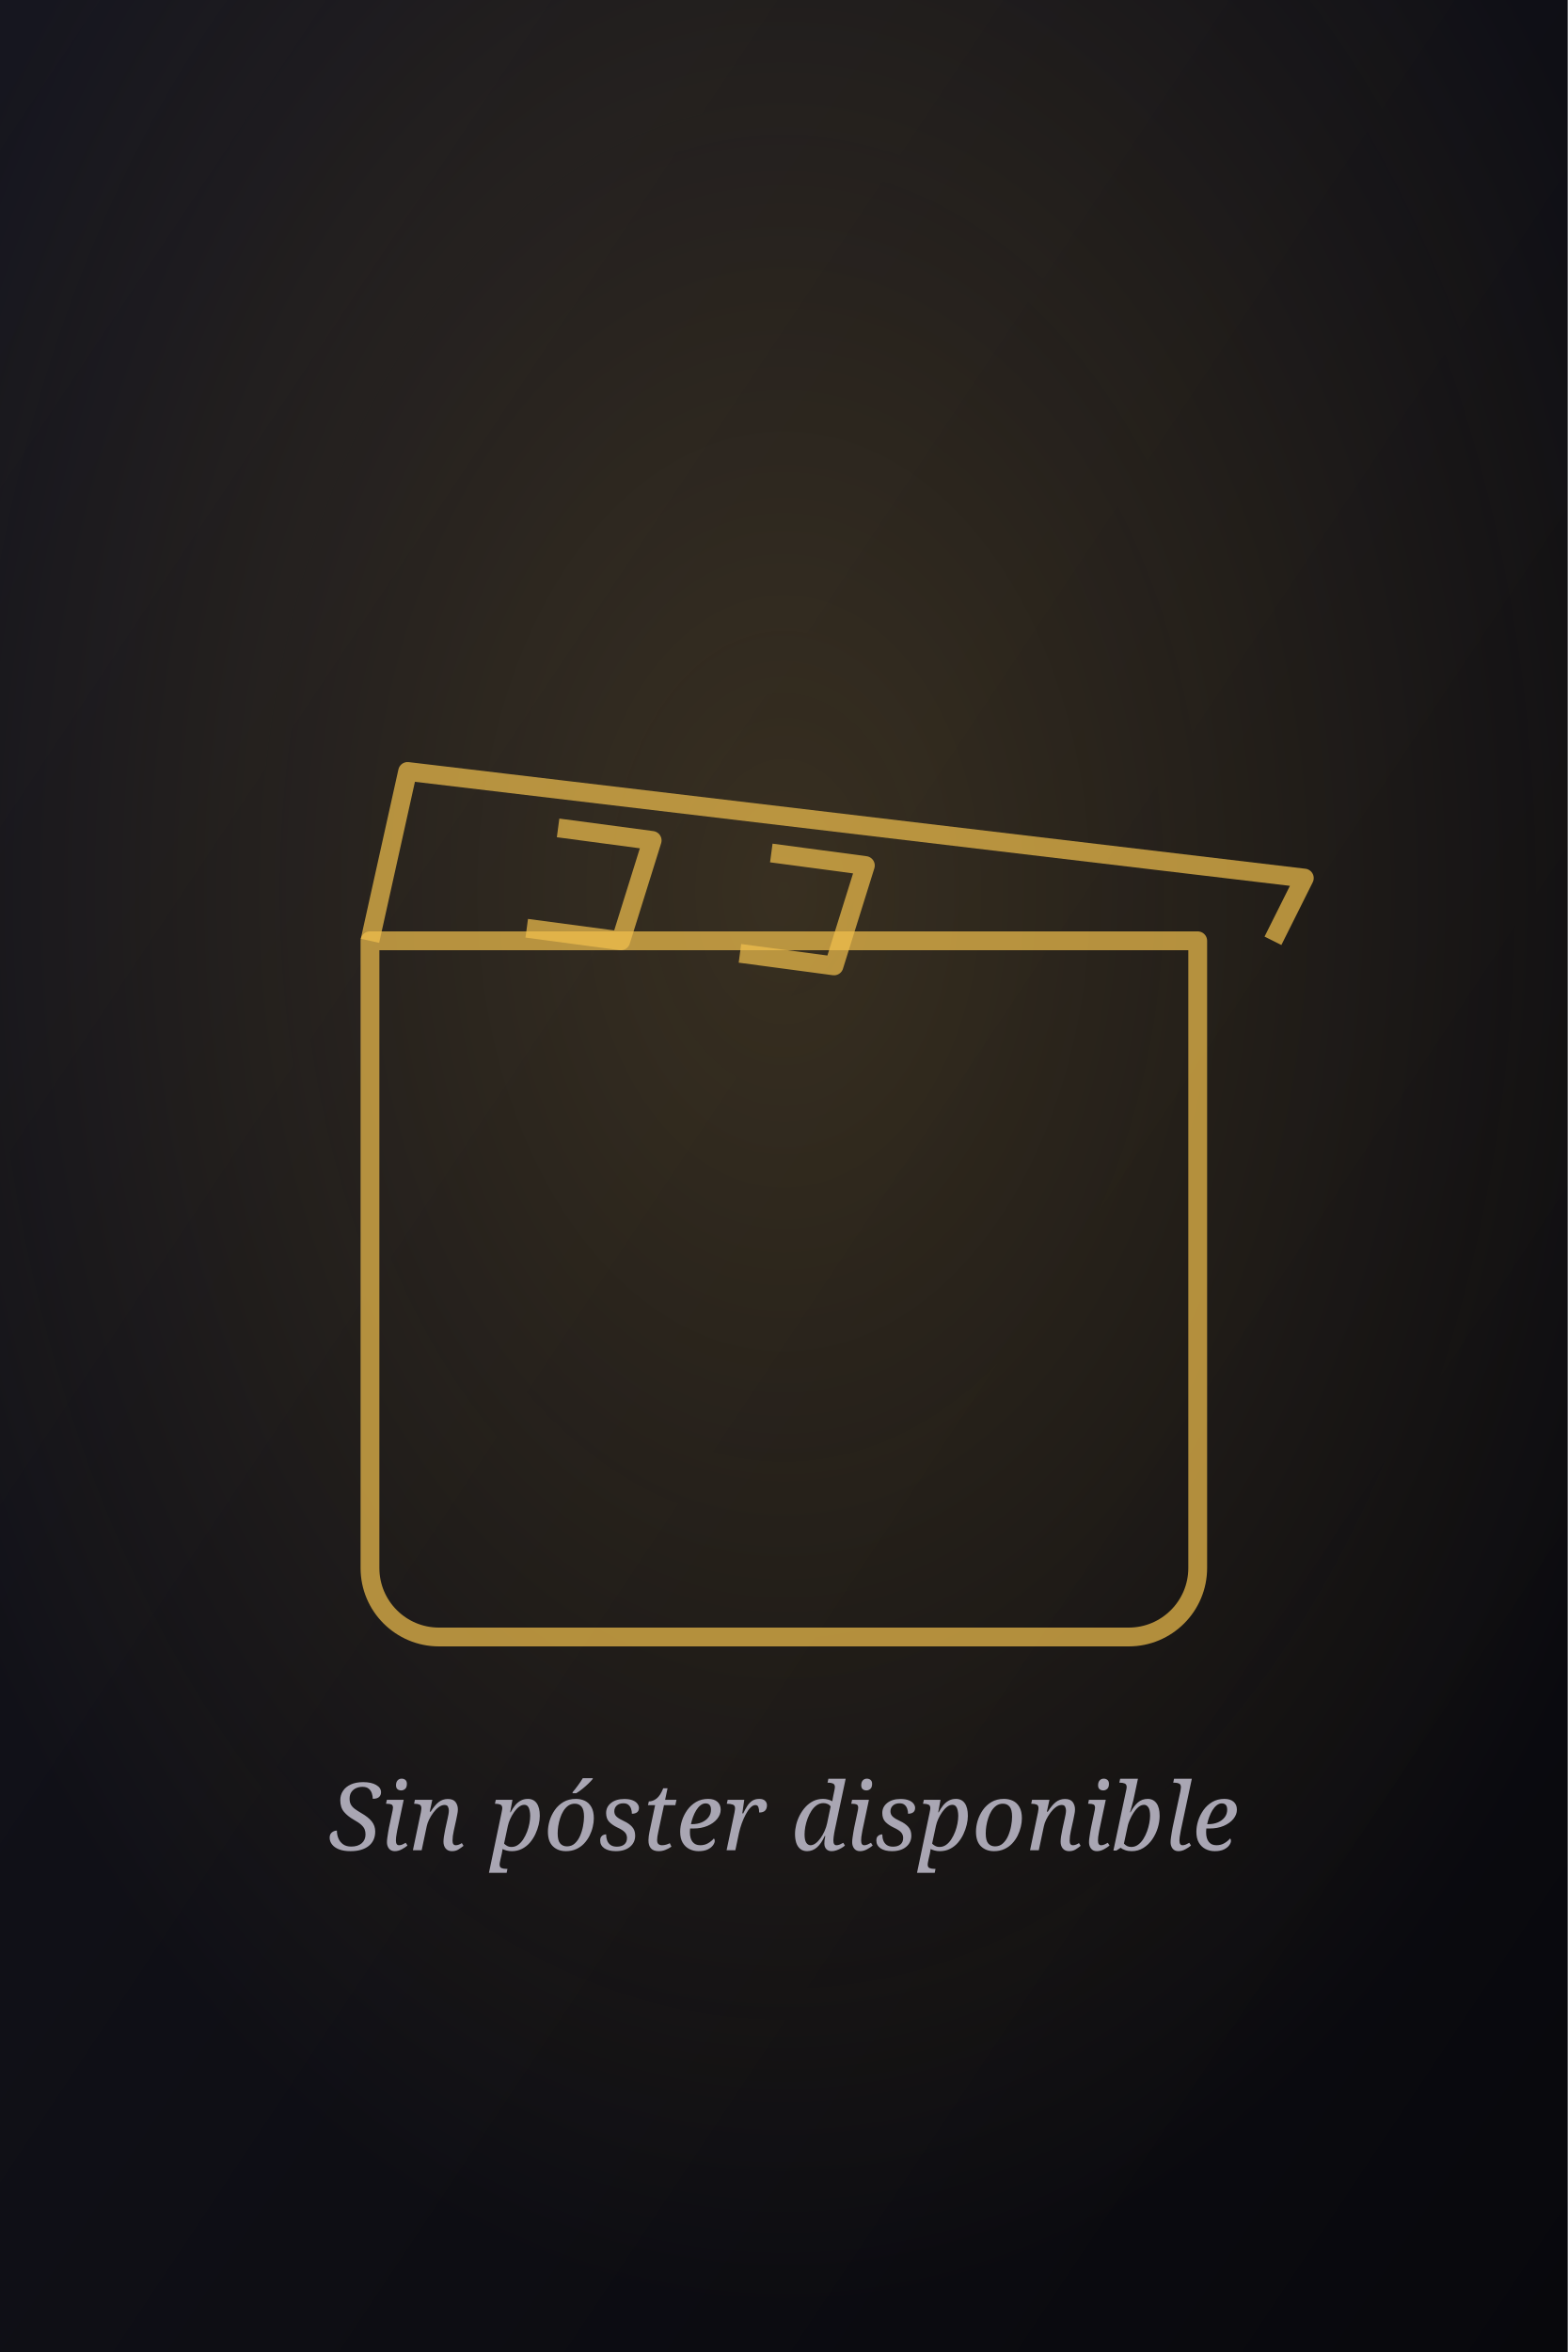
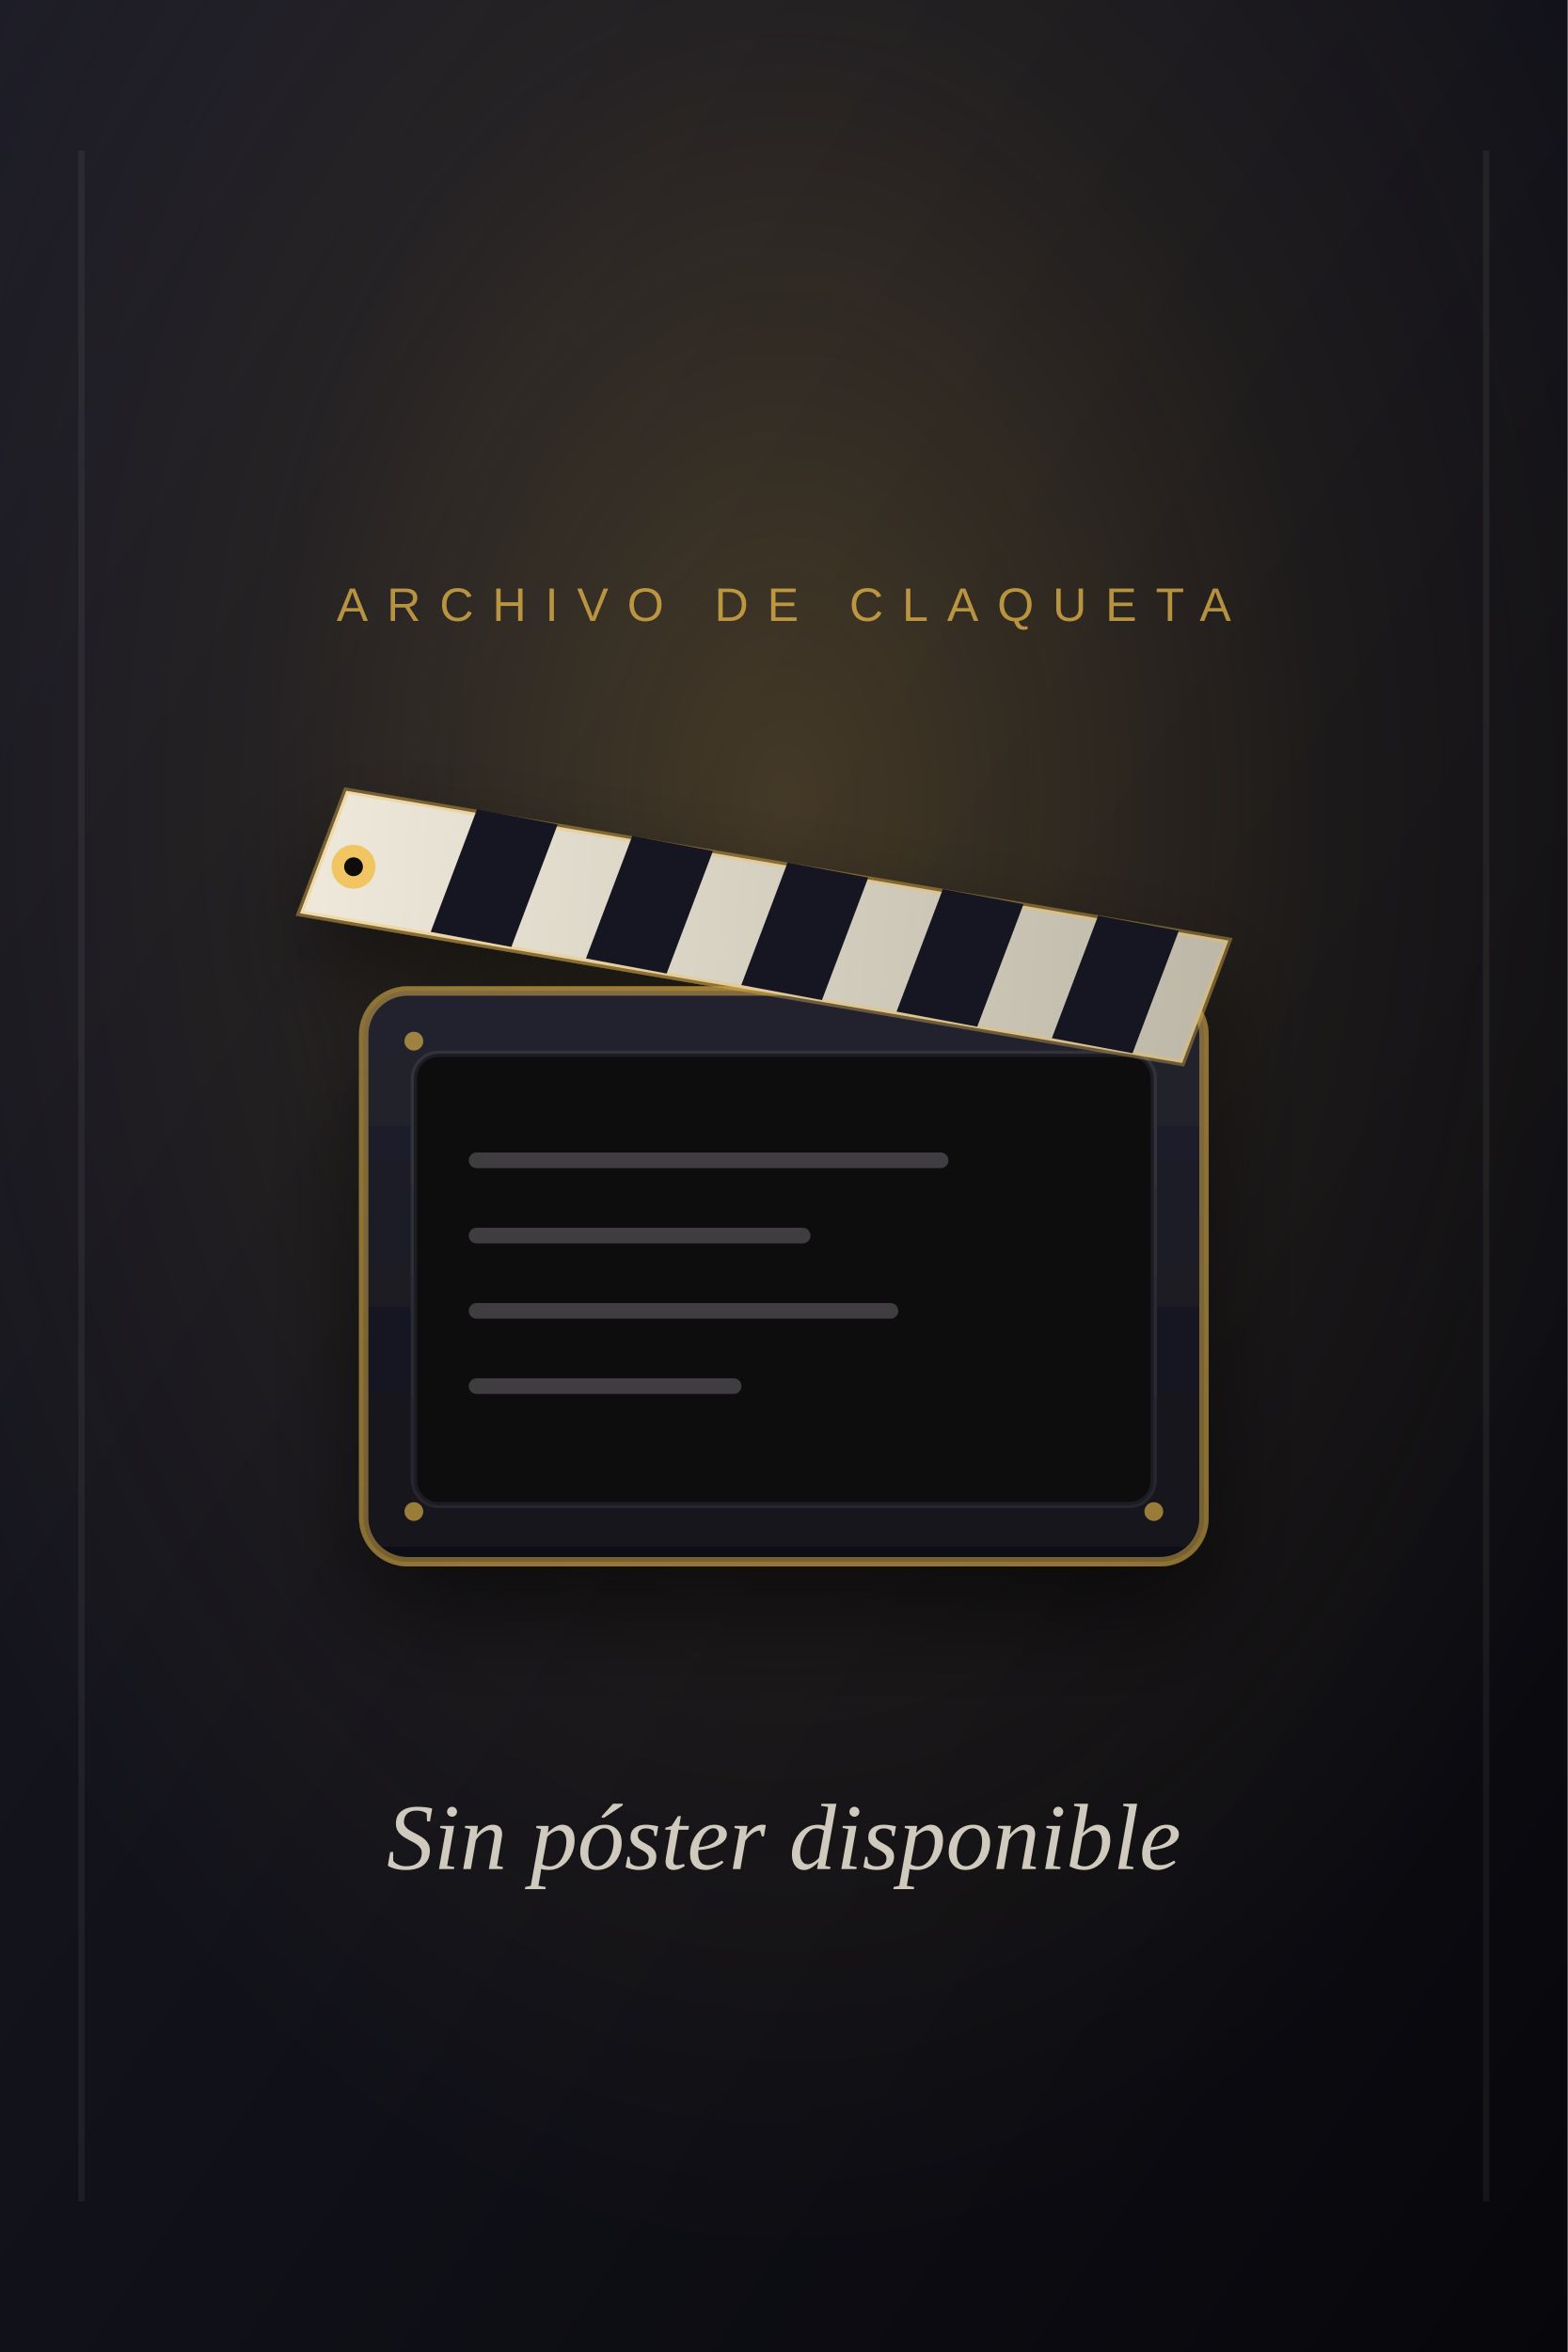
<svg xmlns="http://www.w3.org/2000/svg" viewBox="0 0 500 750">
  <defs>
    <linearGradient id="bg" x1="0" y1="0" x2="1" y2="1">
-       <stop offset="0" stop-color="#16161f" />
-       <stop offset="1" stop-color="#08080c" />
+       <stop offset="0" stop-color="#1c1c27" />
+       <stop offset="0.55" stop-color="#101018" />
+       <stop offset="1" stop-color="#07070b" />
    </linearGradient>
-     <radialGradient id="glow" cx="50%" cy="38%" r="60%">
-       <stop offset="0" stop-color="#f2c14e" stop-opacity=".18" />
+     <radialGradient id="glow" cx="50%" cy="34%" r="62%">
+       <stop offset="0" stop-color="#f2c14e" stop-opacity="0.22" />
+       <stop offset="0.55" stop-color="#f2c14e" stop-opacity="0.06" />
      <stop offset="1" stop-color="#f2c14e" stop-opacity="0" />
    </radialGradient>
+     <linearGradient id="slate" x1="0" y1="0" x2="0" y2="1">
+       <stop offset="0" stop-color="#24242f" />
+       <stop offset="1" stop-color="#111119" />
+     </linearGradient>
+     <linearGradient id="stick" x1="0" y1="0" x2="1" y2="0">
+       <stop offset="0" stop-color="#efe9db" />
+       <stop offset="1" stop-color="#bdb7a8" />
+     </linearGradient>
+     <filter id="shadow" x="-30%" y="-30%" width="160%" height="180%">
+       <feDropShadow dx="0" dy="16" stdDeviation="16" flood-color="#000000" flood-opacity="0.55" />
+     </filter>
  </defs>
  <rect width="500" height="750" fill="url(#bg)" />
  <rect width="500" height="750" fill="url(#glow)" />
-   <g fill="none" stroke="#f2c14e" stroke-opacity=".7" stroke-width="6" stroke-linejoin="round">
-     <path d="M118 300h264v200a22 22 0 0 1-22 22H140a22 22 0 0 1-22-22V300Z" />
-     <path d="m118 300 12-54 286 34-10 20" />
-     <path d="m178 264 30 4-10 32-30-4M246 272l30 4-10 32-30-4" />
+   <g stroke="#f6f2e8" stroke-opacity="0.06" stroke-width="2">
+     <path d="M26 48v654M474 48v654" />
  </g>
-   <text x="250" y="590" text-anchor="middle" font-family="Georgia, serif" font-size="30" font-style="italic" fill="#a9a6b3">
+   <text x="250" y="198" text-anchor="middle" font-family="Arial, Helvetica, sans-serif" font-size="15" letter-spacing="6" fill="#f2c14e" fill-opacity="0.7">
+     ARCHIVO DE CLAQUETA
+   </text>
+   <g filter="url(#shadow)">
+     <rect x="116" y="316" width="268" height="182" rx="14" fill="url(#slate)" stroke="#f2c14e" stroke-opacity="0.45" stroke-width="3" />
+     <rect x="132" y="336" width="236" height="144" rx="8" fill="#0b0b11" stroke="#ffffff" stroke-opacity="0.08" stroke-width="2" />
+     <g stroke="#e6e0d0" stroke-opacity="0.24" stroke-width="5" stroke-linecap="round">
+       <path d="M152 370h148" />
+       <path d="M152 394h104" />
+       <path d="M152 418h132" />
+       <path d="M152 442h82" />
+     </g>
+     <g fill="#f2c14e" fill-opacity="0.6">
+       <circle cx="132" cy="332" r="3" />
+       <circle cx="368" cy="332" r="3" />
+       <circle cx="132" cy="482" r="3" />
+       <circle cx="368" cy="482" r="3" />
+     </g>
+     <g transform="rotate(4 250 292)">
+       <path d="M108 262 392 290 380 330 96 302Z" fill="url(#stick)" stroke="#f2c14e" stroke-opacity="0.35" stroke-width="2" />
+       <g fill="#181820">
+         <path d="M150 265 176 268 164 308 138 305Z" />
+         <path d="M200 270 226 273 214 313 188 310Z" />
+         <path d="M250 275 276 278 264 318 238 315Z" />
+         <path d="M300 280 326 283 314 323 288 320Z" />
+         <path d="M350 285 376 288 364 328 338 325Z" />
+       </g>
+       <circle cx="112" cy="286" r="7" fill="#f2c14e" fill-opacity="0.85" />
+       <circle cx="112" cy="286" r="3" fill="#0b0b11" />
+     </g>
+   </g>
+   <text x="250" y="596" text-anchor="middle" font-family="Georgia, 'Times New Roman', serif" font-size="30" font-style="italic" fill="#cfcabd">
    Sin póster disponible
  </text>
</svg>
